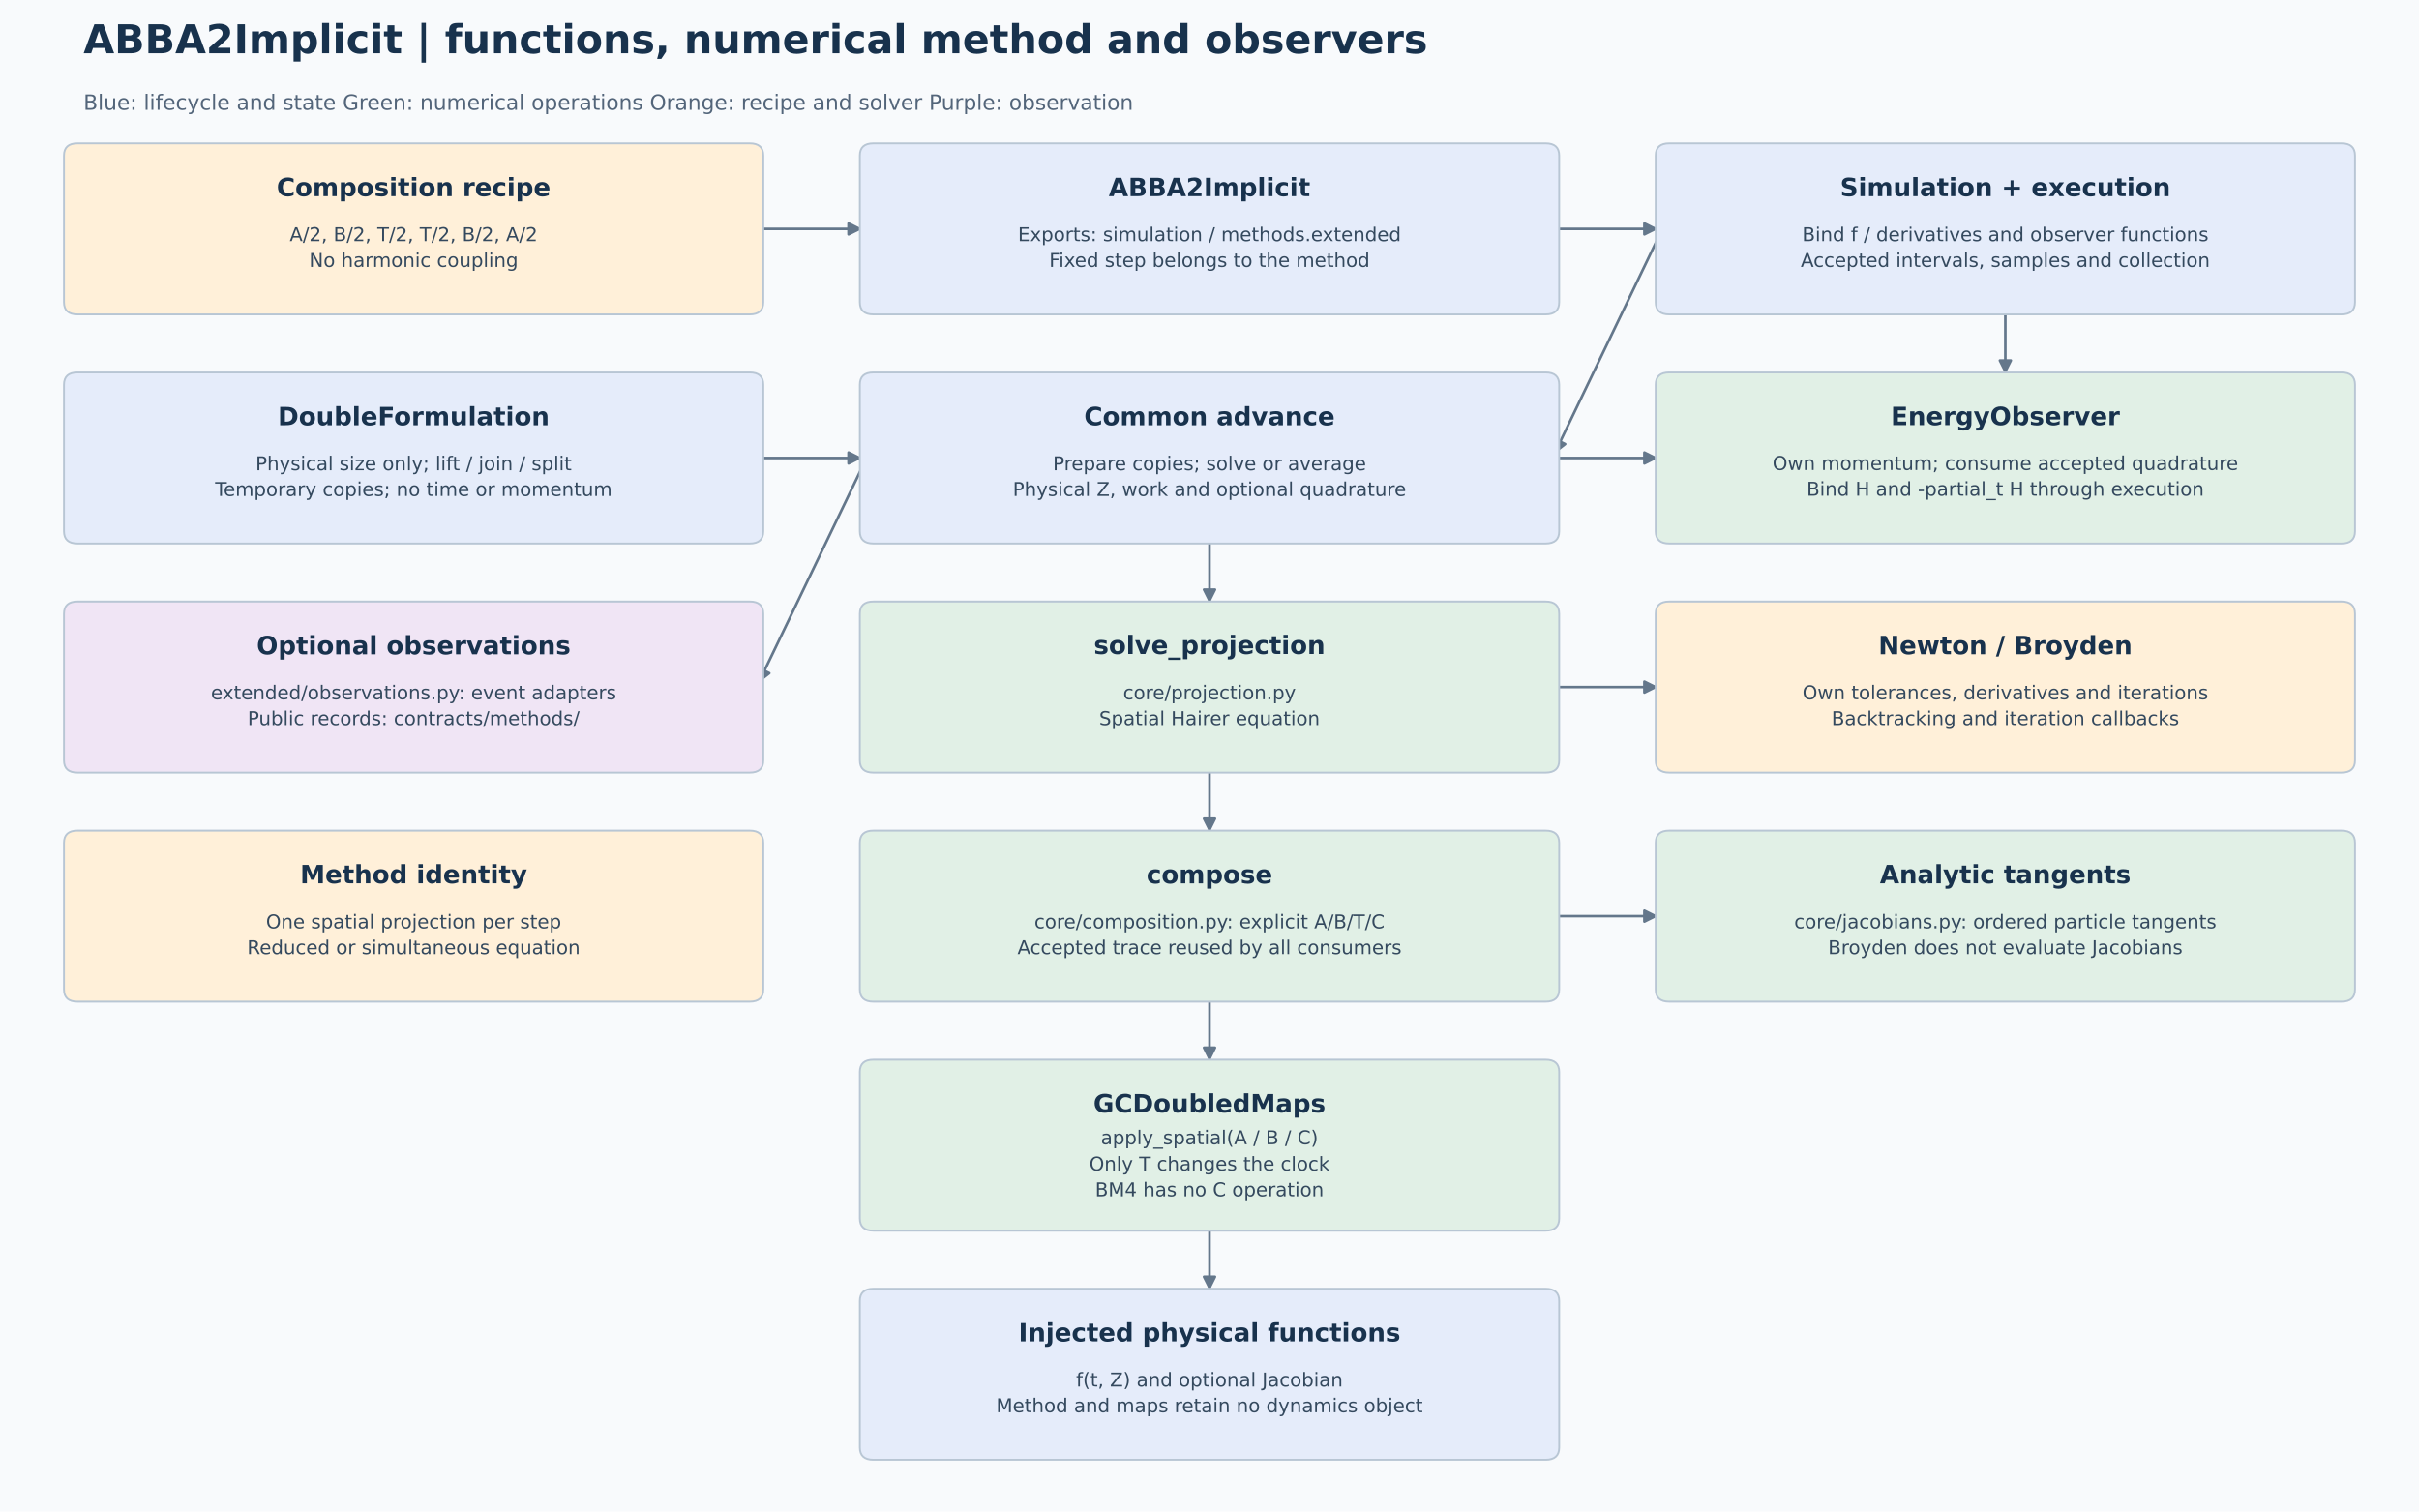
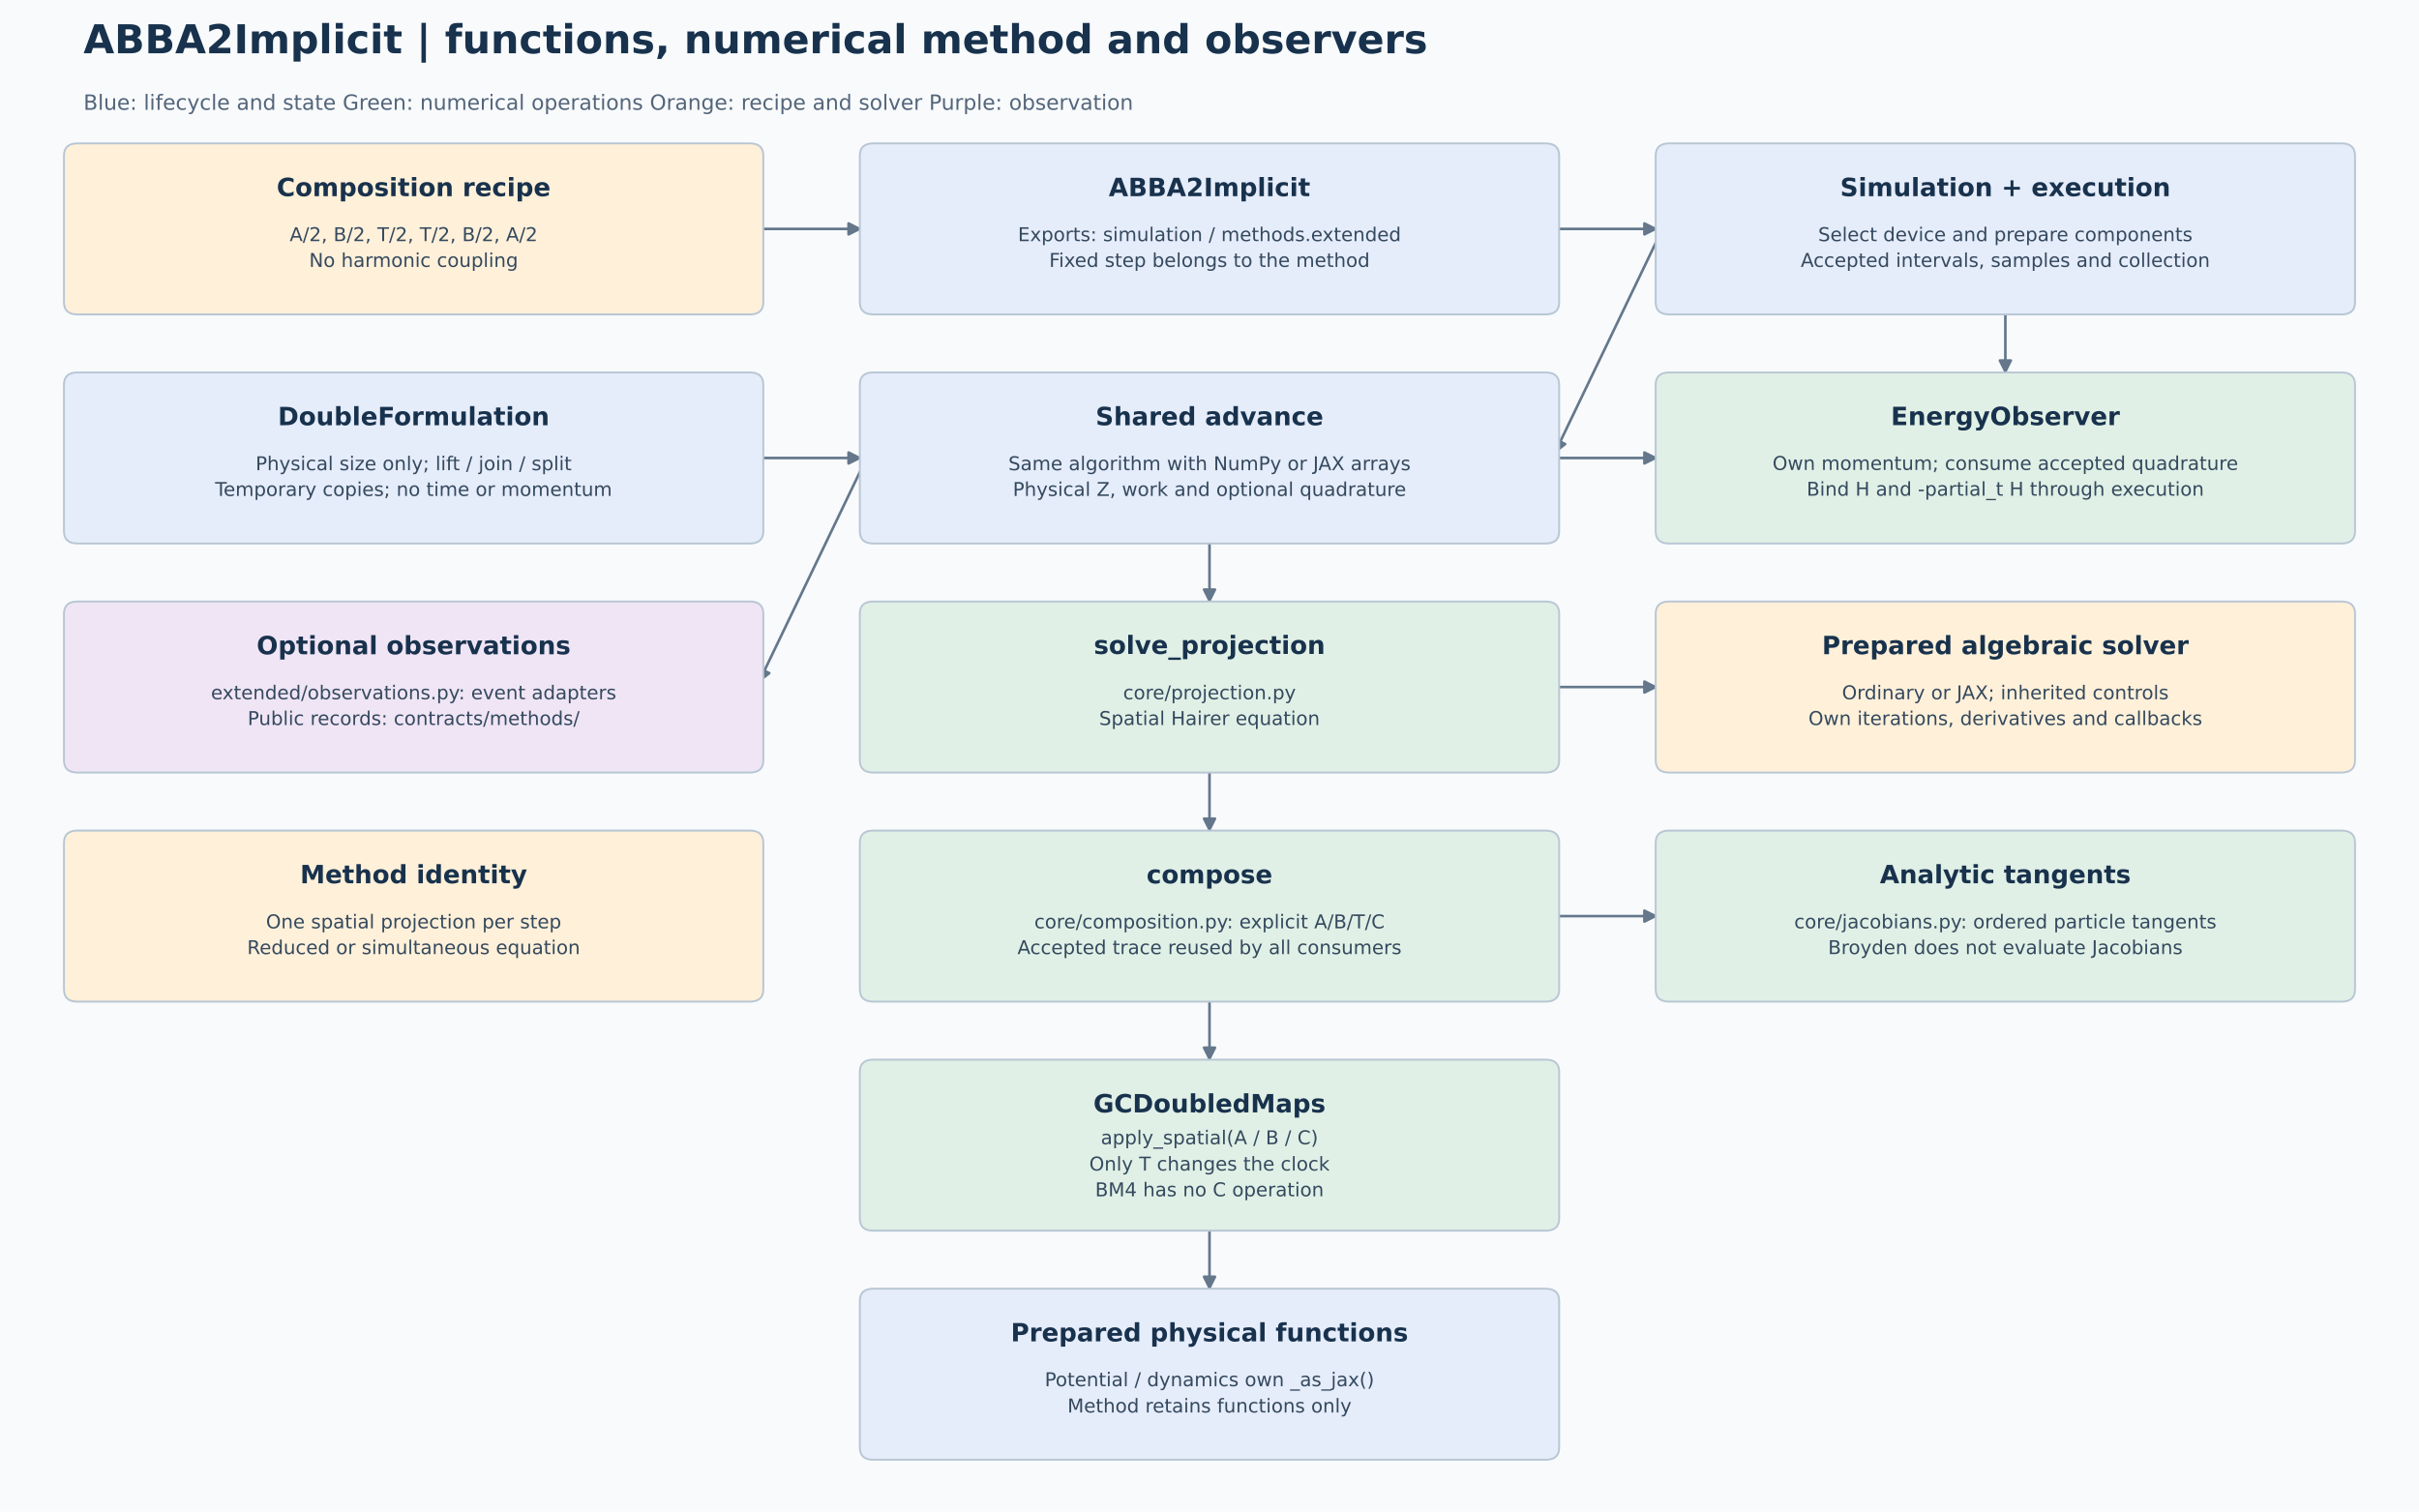
<svg xmlns="http://www.w3.org/2000/svg" width="1152pt" height="720pt" viewBox="0 0 1152 720" version="1.1">
  <defs>
    <style type="text/css">*{stroke-linejoin: round; stroke-linecap: butt}</style>
  </defs>
  <g id="figure_1">
    <g id="patch_1">
      <path d="M 0 720 L 1152 720 L 1152 0 L 0 0 z " style="fill: #f8fafc" />
    </g>
    <g id="axes_1">
      <g id="patch_2">
        <path d="M 362.288 109.039 Q 386.497 109.039 409.309 109.039 " clip-path="url(#pb098db616b)" style="fill: none; stroke: #64778b; stroke-width: 1.25; stroke-linecap: round" />
        <path d="M 404.109 106.439 L 409.309 109.039 L 404.109 111.639 z " clip-path="url(#pb098db616b)" style="fill: #64778b; stroke: #64778b; stroke-width: 1.25; stroke-linecap: round" />
      </g>
      <g id="patch_3">
        <path d="M 741.296 109.039 Q 765.505 109.039 788.317 109.039 " clip-path="url(#pb098db616b)" style="fill: none; stroke: #64778b; stroke-width: 1.25; stroke-linecap: round" />
        <path d="M 783.117 106.439 L 788.317 109.039 L 783.117 111.639 z " clip-path="url(#pb098db616b)" style="fill: #64778b; stroke: #64778b; stroke-width: 1.25; stroke-linecap: round" />
      </g>
      <g id="patch_4">
        <path d="M 790.847 110.841 Q 765.505 163.594 740.768 215.088 " clip-path="url(#pb098db616b)" style="fill: none; stroke: #64778b; stroke-width: 1.25; stroke-linecap: round" />
        <path d="M 745.363 211.527 L 740.768 215.088 L 740.676 209.275 z " clip-path="url(#pb098db616b)" style="fill: #64778b; stroke: #64778b; stroke-width: 1.25; stroke-linecap: round" />
      </g>
      <g id="patch_5">
        <path d="M 362.288 218.153 Q 386.497 218.153 409.309 218.153 " clip-path="url(#pb098db616b)" style="fill: none; stroke: #64778b; stroke-width: 1.25; stroke-linecap: round" />
        <path d="M 404.109 215.553 L 409.309 218.153 L 404.109 220.753 z " clip-path="url(#pb098db616b)" style="fill: #64778b; stroke: #64778b; stroke-width: 1.25; stroke-linecap: round" />
      </g>
      <g id="patch_6">
        <path d="M 576 257.976 Q 576 272.707 576 286.041 " clip-path="url(#pb098db616b)" style="fill: none; stroke: #64778b; stroke-width: 1.25; stroke-linecap: round" />
        <path d="M 578.6 280.841 L 576 286.041 L 573.4 280.841 z " clip-path="url(#pb098db616b)" style="fill: #64778b; stroke: #64778b; stroke-width: 1.25; stroke-linecap: round" />
      </g>
      <g id="patch_7">
        <path d="M 955.008 148.863 Q 955.008 163.594 955.008 176.928 " clip-path="url(#pb098db616b)" style="fill: none; stroke: #64778b; stroke-width: 1.25; stroke-linecap: round" />
        <path d="M 957.608 171.728 L 955.008 176.928 L 952.408 171.728 z " clip-path="url(#pb098db616b)" style="fill: #64778b; stroke: #64778b; stroke-width: 1.25; stroke-linecap: round" />
      </g>
      <g id="patch_8">
        <path d="M 741.296 218.153 Q 765.505 218.153 788.317 218.153 " clip-path="url(#pb098db616b)" style="fill: none; stroke: #64778b; stroke-width: 1.25; stroke-linecap: round" />
        <path d="M 783.117 215.553 L 788.317 218.153 L 783.117 220.753 z " clip-path="url(#pb098db616b)" style="fill: #64778b; stroke: #64778b; stroke-width: 1.25; stroke-linecap: round" />
      </g>
      <g id="patch_9">
        <path d="M 411.839 219.954 Q 386.497 272.708 361.76 324.202 " clip-path="url(#pb098db616b)" style="fill: none; stroke: #64778b; stroke-width: 1.25; stroke-linecap: round" />
        <path d="M 366.355 320.64 L 361.76 324.202 L 361.668 318.389 z " clip-path="url(#pb098db616b)" style="fill: #64778b; stroke: #64778b; stroke-width: 1.25; stroke-linecap: round" />
      </g>
      <g id="patch_10">
        <path d="M 576 367.089 Q 576 381.821 576 395.155 " clip-path="url(#pb098db616b)" style="fill: none; stroke: #64778b; stroke-width: 1.25; stroke-linecap: round" />
        <path d="M 578.6 389.955 L 576 395.155 L 573.4 389.955 z " clip-path="url(#pb098db616b)" style="fill: #64778b; stroke: #64778b; stroke-width: 1.25; stroke-linecap: round" />
      </g>
      <g id="patch_11">
        <path d="M 741.296 327.266 Q 765.505 327.266 788.317 327.266 " clip-path="url(#pb098db616b)" style="fill: none; stroke: #64778b; stroke-width: 1.25; stroke-linecap: round" />
        <path d="M 783.117 324.666 L 788.317 327.266 L 783.117 329.866 z " clip-path="url(#pb098db616b)" style="fill: #64778b; stroke: #64778b; stroke-width: 1.25; stroke-linecap: round" />
      </g>
      <g id="patch_12">
        <path d="M 741.296 436.379 Q 765.505 436.379 788.317 436.379 " clip-path="url(#pb098db616b)" style="fill: none; stroke: #64778b; stroke-width: 1.25; stroke-linecap: round" />
        <path d="M 783.117 433.779 L 788.317 436.379 L 783.117 438.979 z " clip-path="url(#pb098db616b)" style="fill: #64778b; stroke: #64778b; stroke-width: 1.25; stroke-linecap: round" />
      </g>
      <g id="patch_13">
        <path d="M 576 476.203 Q 576 490.934 576 504.268 " clip-path="url(#pb098db616b)" style="fill: none; stroke: #64778b; stroke-width: 1.25; stroke-linecap: round" />
        <path d="M 578.6 499.068 L 576 504.268 L 573.4 499.068 z " clip-path="url(#pb098db616b)" style="fill: #64778b; stroke: #64778b; stroke-width: 1.25; stroke-linecap: round" />
      </g>
      <g id="patch_14">
        <path d="M 576 585.316 Q 576 600.048 576 613.382 " clip-path="url(#pb098db616b)" style="fill: none; stroke: #64778b; stroke-width: 1.25; stroke-linecap: round" />
        <path d="M 578.6 608.182 L 576 613.382 L 573.4 608.182 z " clip-path="url(#pb098db616b)" style="fill: #64778b; stroke: #64778b; stroke-width: 1.25; stroke-linecap: round" />
      </g>
      <g id="patch_15">
        <path d="M 36.922 149.775 L 357.062 149.775 Q 363.514 149.775 363.514 143.955 L 363.514 74.123 Q 363.514 68.304 357.062 68.304 L 36.922 68.304 Q 30.47 68.304 30.47 74.123 L 30.47 143.955 Q 30.47 149.775 36.922 149.775 z " clip-path="url(#pb098db616b)" style="fill: #fff0d9; stroke: #b8c6d4; stroke-width: 0.9; stroke-linejoin: miter" />
      </g>
      <g id="patch_16">
        <path d="M 415.93 149.775 L 736.07 149.775 Q 742.522 149.775 742.522 143.955 L 742.522 74.123 Q 742.522 68.304 736.07 68.304 L 415.93 68.304 Q 409.478 68.304 409.478 74.123 L 409.478 143.955 Q 409.478 149.775 415.93 149.775 z " clip-path="url(#pb098db616b)" style="fill: #e5ecfa; stroke: #b8c6d4; stroke-width: 0.9; stroke-linejoin: miter" />
      </g>
      <g id="patch_17">
        <path d="M 794.938 149.775 L 1115.078 149.775 Q 1121.53 149.775 1121.53 143.955 L 1121.53 74.123 Q 1121.53 68.304 1115.078 68.304 L 794.938 68.304 Q 788.486 68.304 788.486 74.123 L 788.486 143.955 Q 788.486 149.775 794.938 149.775 z " clip-path="url(#pb098db616b)" style="fill: #e5ecfa; stroke: #b8c6d4; stroke-width: 0.9; stroke-linejoin: miter" />
      </g>
      <g id="patch_18">
        <path d="M 36.922 258.888 L 357.062 258.888 Q 363.514 258.888 363.514 253.069 L 363.514 183.236 Q 363.514 177.417 357.062 177.417 L 36.922 177.417 Q 30.47 177.417 30.47 183.236 L 30.47 253.069 Q 30.47 258.888 36.922 258.888 z " clip-path="url(#pb098db616b)" style="fill: #e5ecfa; stroke: #b8c6d4; stroke-width: 0.9; stroke-linejoin: miter" />
      </g>
      <g id="patch_19">
        <path d="M 415.93 258.888 L 736.07 258.888 Q 742.522 258.888 742.522 253.069 L 742.522 183.236 Q 742.522 177.417 736.07 177.417 L 415.93 177.417 Q 409.478 177.417 409.478 183.236 L 409.478 253.069 Q 409.478 258.888 415.93 258.888 z " clip-path="url(#pb098db616b)" style="fill: #e5ecfa; stroke: #b8c6d4; stroke-width: 0.9; stroke-linejoin: miter" />
      </g>
      <g id="patch_20">
        <path d="M 794.938 258.888 L 1115.078 258.888 Q 1121.53 258.888 1121.53 253.069 L 1121.53 183.236 Q 1121.53 177.417 1115.078 177.417 L 794.938 177.417 Q 788.486 177.417 788.486 183.236 L 788.486 253.069 Q 788.486 258.888 794.938 258.888 z " clip-path="url(#pb098db616b)" style="fill: #e1f0e6; stroke: #b8c6d4; stroke-width: 0.9; stroke-linejoin: miter" />
      </g>
      <g id="patch_21">
        <path d="M 36.922 368.002 L 357.062 368.002 Q 363.514 368.002 363.514 362.182 L 363.514 292.35 Q 363.514 286.53 357.062 286.53 L 36.922 286.53 Q 30.47 286.53 30.47 292.35 L 30.47 362.182 Q 30.47 368.002 36.922 368.002 z " clip-path="url(#pb098db616b)" style="fill: #f0e5f5; stroke: #b8c6d4; stroke-width: 0.9; stroke-linejoin: miter" />
      </g>
      <g id="patch_22">
        <path d="M 415.93 368.002 L 736.07 368.002 Q 742.522 368.002 742.522 362.182 L 742.522 292.35 Q 742.522 286.53 736.07 286.53 L 415.93 286.53 Q 409.478 286.53 409.478 292.35 L 409.478 362.182 Q 409.478 368.002 415.93 368.002 z " clip-path="url(#pb098db616b)" style="fill: #e1f0e6; stroke: #b8c6d4; stroke-width: 0.9; stroke-linejoin: miter" />
      </g>
      <g id="patch_23">
        <path d="M 794.938 368.002 L 1115.078 368.002 Q 1121.53 368.002 1121.53 362.182 L 1121.53 292.35 Q 1121.53 286.53 1115.078 286.53 L 794.938 286.53 Q 788.486 286.53 788.486 292.35 L 788.486 362.182 Q 788.486 368.002 794.938 368.002 z " clip-path="url(#pb098db616b)" style="fill: #fff0d9; stroke: #b8c6d4; stroke-width: 0.9; stroke-linejoin: miter" />
      </g>
      <g id="patch_24">
        <path d="M 36.922 477.115 L 357.062 477.115 Q 363.514 477.115 363.514 471.296 L 363.514 401.463 Q 363.514 395.644 357.062 395.644 L 36.922 395.644 Q 30.47 395.644 30.47 401.463 L 30.47 471.296 Q 30.47 477.115 36.922 477.115 z " clip-path="url(#pb098db616b)" style="fill: #fff0d9; stroke: #b8c6d4; stroke-width: 0.9; stroke-linejoin: miter" />
      </g>
      <g id="patch_25">
        <path d="M 415.93 477.115 L 736.07 477.115 Q 742.522 477.115 742.522 471.296 L 742.522 401.463 Q 742.522 395.644 736.07 395.644 L 415.93 395.644 Q 409.478 395.644 409.478 401.463 L 409.478 471.296 Q 409.478 477.115 415.93 477.115 z " clip-path="url(#pb098db616b)" style="fill: #e1f0e6; stroke: #b8c6d4; stroke-width: 0.9; stroke-linejoin: miter" />
      </g>
      <g id="patch_26">
        <path d="M 794.938 477.115 L 1115.078 477.115 Q 1121.53 477.115 1121.53 471.296 L 1121.53 401.463 Q 1121.53 395.644 1115.078 395.644 L 794.938 395.644 Q 788.486 395.644 788.486 401.463 L 788.486 471.296 Q 788.486 477.115 794.938 477.115 z " clip-path="url(#pb098db616b)" style="fill: #e1f0e6; stroke: #b8c6d4; stroke-width: 0.9; stroke-linejoin: miter" />
      </g>
      <g id="patch_27">
        <path d="M 415.93 586.228 L 736.07 586.228 Q 742.522 586.228 742.522 580.409 L 742.522 510.576 Q 742.522 504.757 736.07 504.757 L 415.93 504.757 Q 409.478 504.757 409.478 510.576 L 409.478 580.409 Q 409.478 586.228 415.93 586.228 z " clip-path="url(#pb098db616b)" style="fill: #e1f0e6; stroke: #b8c6d4; stroke-width: 0.9; stroke-linejoin: miter" />
      </g>
      <g id="patch_28">
        <path d="M 415.93 695.342 L 736.07 695.342 Q 742.522 695.342 742.522 689.522 L 742.522 619.69 Q 742.522 613.871 736.07 613.871 L 415.93 613.871 Q 409.478 613.871 409.478 619.69 L 409.478 689.522 Q 409.478 695.342 415.93 695.342 z " clip-path="url(#pb098db616b)" style="fill: #e5ecfa; stroke: #b8c6d4; stroke-width: 0.9; stroke-linejoin: miter" />
      </g>
      <g id="text_1">
        <text style="font-weight: 700; font-size: 19px; font-family: 'DejaVu Sans', 'Bitstream Vera Sans', 'Computer Modern Sans Serif', 'Lucida Grande', 'Verdana', 'Geneva', 'Lucid', 'Arial', 'Helvetica', 'Avant Garde', sans-serif; text-anchor: start; fill: #18324d" x="39.744" y="25.386" transform="rotate(-0 39.744 25.38557)">ABBA2Implicit | functions, numerical method and observers</text>
      </g>
      <g id="text_2">
        <text style="font-size: 10px; font-family: 'DejaVu Sans', 'Bitstream Vera Sans', 'Computer Modern Sans Serif', 'Lucida Grande', 'Verdana', 'Geneva', 'Lucid', 'Arial', 'Helvetica', 'Avant Garde', sans-serif; text-anchor: start; fill: #53657a" x="39.744" y="52.3" transform="rotate(-0 39.744 52.30021)">Blue: lifecycle and state    Green: numerical operations    Orange: recipe and solver    Purple: observation</text>
      </g>
      <g id="text_3">
        <text style="font-weight: 700; font-size: 12px; font-family: 'DejaVu Sans', 'Bitstream Vera Sans', 'Computer Modern Sans Serif', 'Lucida Grande', 'Verdana', 'Geneva', 'Lucid', 'Arial', 'Helvetica', 'Avant Garde', sans-serif; text-anchor: middle; fill: #18324d" x="196.992" y="93.437" transform="rotate(-0 196.992 93.43744)">Composition recipe</text>
      </g>
      <g id="text_4">
        <text style="font-size: 9.1px; font-family: 'DejaVu Sans', 'Bitstream Vera Sans', 'Computer Modern Sans Serif', 'Lucida Grande', 'Verdana', 'Geneva', 'Lucid', 'Arial', 'Helvetica', 'Avant Garde', sans-serif; fill: #34495e" transform="translate(137.9387 114.8745)">A/2, B/2, T/2, T/2, B/2, A/2</text>
        <text style="font-size: 9.1px; font-family: 'DejaVu Sans', 'Bitstream Vera Sans', 'Computer Modern Sans Serif', 'Lucida Grande', 'Verdana', 'Geneva', 'Lucid', 'Arial', 'Helvetica', 'Avant Garde', sans-serif; fill: #34495e" transform="translate(147.2257 127.1389)">No harmonic coupling</text>
      </g>
      <g id="text_5">
        <text style="font-weight: 700; font-size: 12px; font-family: 'DejaVu Sans', 'Bitstream Vera Sans', 'Computer Modern Sans Serif', 'Lucida Grande', 'Verdana', 'Geneva', 'Lucid', 'Arial', 'Helvetica', 'Avant Garde', sans-serif; text-anchor: middle; fill: #18324d" x="576" y="93.437" transform="rotate(-0 576 93.43744)">ABBA2Implicit</text>
      </g>
      <g id="text_6">
        <text style="font-size: 9.1px; font-family: 'DejaVu Sans', 'Bitstream Vera Sans', 'Computer Modern Sans Serif', 'Lucida Grande', 'Verdana', 'Geneva', 'Lucid', 'Arial', 'Helvetica', 'Avant Garde', sans-serif; fill: #34495e" transform="translate(484.7689 114.8745)">Exports: simulation / methods.extended</text>
        <text style="font-size: 9.1px; font-family: 'DejaVu Sans', 'Bitstream Vera Sans', 'Computer Modern Sans Serif', 'Lucida Grande', 'Verdana', 'Geneva', 'Lucid', 'Arial', 'Helvetica', 'Avant Garde', sans-serif; fill: #34495e" transform="translate(499.6524 127.1389)">Fixed step belongs to the method</text>
      </g>
      <g id="text_7">
        <text style="font-weight: 700; font-size: 12px; font-family: 'DejaVu Sans', 'Bitstream Vera Sans', 'Computer Modern Sans Serif', 'Lucida Grande', 'Verdana', 'Geneva', 'Lucid', 'Arial', 'Helvetica', 'Avant Garde', sans-serif; text-anchor: middle; fill: #18324d" x="955.008" y="93.437" transform="rotate(-0 955.008 93.43744)">Simulation + execution</text>
      </g>
      <g id="text_8">
-         <text style="font-size: 9.1px; font-family: 'DejaVu Sans', 'Bitstream Vera Sans', 'Computer Modern Sans Serif', 'Lucida Grande', 'Verdana', 'Geneva', 'Lucid', 'Arial', 'Helvetica', 'Avant Garde', sans-serif; fill: #34495e" transform="translate(858.2316 114.8745)">Bind f / derivatives and observer functions</text>
+         <text style="font-size: 9.1px; font-family: 'DejaVu Sans', 'Bitstream Vera Sans', 'Computer Modern Sans Serif', 'Lucida Grande', 'Verdana', 'Geneva', 'Lucid', 'Arial', 'Helvetica', 'Avant Garde', sans-serif; fill: #34495e" transform="translate(865.8671 114.8745)">Select device and prepare components</text>
        <text style="font-size: 9.1px; font-family: 'DejaVu Sans', 'Bitstream Vera Sans', 'Computer Modern Sans Serif', 'Lucida Grande', 'Verdana', 'Geneva', 'Lucid', 'Arial', 'Helvetica', 'Avant Garde', sans-serif; fill: #34495e" transform="translate(857.5598 127.1389)">Accepted intervals, samples and collection</text>
      </g>
      <g id="text_9">
        <text style="font-weight: 700; font-size: 12px; font-family: 'DejaVu Sans', 'Bitstream Vera Sans', 'Computer Modern Sans Serif', 'Lucida Grande', 'Verdana', 'Geneva', 'Lucid', 'Arial', 'Helvetica', 'Avant Garde', sans-serif; text-anchor: middle; fill: #18324d" x="196.992" y="202.551" transform="rotate(-0 196.992 202.5508)">DoubleFormulation</text>
      </g>
      <g id="text_10">
        <text style="font-size: 9.1px; font-family: 'DejaVu Sans', 'Bitstream Vera Sans', 'Computer Modern Sans Serif', 'Lucida Grande', 'Verdana', 'Geneva', 'Lucid', 'Arial', 'Helvetica', 'Avant Garde', sans-serif; fill: #34495e" transform="translate(121.7158 223.9879)">Physical size only; lift / join / split</text>
        <text style="font-size: 9.1px; font-family: 'DejaVu Sans', 'Bitstream Vera Sans', 'Computer Modern Sans Serif', 'Lucida Grande', 'Verdana', 'Geneva', 'Lucid', 'Arial', 'Helvetica', 'Avant Garde', sans-serif; fill: #34495e" transform="translate(102.4565 236.2523)">Temporary copies; no time or momentum</text>
      </g>
      <g id="text_11">
-         <text style="font-weight: 700; font-size: 12px; font-family: 'DejaVu Sans', 'Bitstream Vera Sans', 'Computer Modern Sans Serif', 'Lucida Grande', 'Verdana', 'Geneva', 'Lucid', 'Arial', 'Helvetica', 'Avant Garde', sans-serif; text-anchor: middle; fill: #18324d" x="576" y="202.551" transform="rotate(-0 576 202.5508)">Common advance</text>
+         <text style="font-weight: 700; font-size: 12px; font-family: 'DejaVu Sans', 'Bitstream Vera Sans', 'Computer Modern Sans Serif', 'Lucida Grande', 'Verdana', 'Geneva', 'Lucid', 'Arial', 'Helvetica', 'Avant Garde', sans-serif; text-anchor: middle; fill: #18324d" x="576" y="202.551" transform="rotate(-0 576 202.5508)">Shared advance</text>
      </g>
      <g id="text_12">
-         <text style="font-size: 9.1px; font-family: 'DejaVu Sans', 'Bitstream Vera Sans', 'Computer Modern Sans Serif', 'Lucida Grande', 'Verdana', 'Geneva', 'Lucid', 'Arial', 'Helvetica', 'Avant Garde', sans-serif; fill: #34495e" transform="translate(501.4049 223.9879)">Prepare copies; solve or average</text>
+         <text style="font-size: 9.1px; font-family: 'DejaVu Sans', 'Bitstream Vera Sans', 'Computer Modern Sans Serif', 'Lucida Grande', 'Verdana', 'Geneva', 'Lucid', 'Arial', 'Helvetica', 'Avant Garde', sans-serif; fill: #34495e" transform="translate(480.2005 223.9879)">Same algorithm with NumPy or JAX arrays</text>
        <text style="font-size: 9.1px; font-family: 'DejaVu Sans', 'Bitstream Vera Sans', 'Computer Modern Sans Serif', 'Lucida Grande', 'Verdana', 'Geneva', 'Lucid', 'Arial', 'Helvetica', 'Avant Garde', sans-serif; fill: #34495e" transform="translate(482.3446 236.2523)">Physical Z, work and optional quadrature</text>
      </g>
      <g id="text_13">
        <text style="font-weight: 700; font-size: 12px; font-family: 'DejaVu Sans', 'Bitstream Vera Sans', 'Computer Modern Sans Serif', 'Lucida Grande', 'Verdana', 'Geneva', 'Lucid', 'Arial', 'Helvetica', 'Avant Garde', sans-serif; text-anchor: middle; fill: #18324d" x="955.008" y="202.504" transform="rotate(-0 955.008 202.504)">EnergyObserver</text>
      </g>
      <g id="text_14">
        <text style="font-size: 9.1px; font-family: 'DejaVu Sans', 'Bitstream Vera Sans', 'Computer Modern Sans Serif', 'Lucida Grande', 'Verdana', 'Geneva', 'Lucid', 'Arial', 'Helvetica', 'Avant Garde', sans-serif; fill: #34495e" transform="translate(844.1245 223.8614)">Own momentum; consume accepted quadrature</text>
        <text style="font-size: 9.1px; font-family: 'DejaVu Sans', 'Bitstream Vera Sans', 'Computer Modern Sans Serif', 'Lucida Grande', 'Verdana', 'Geneva', 'Lucid', 'Arial', 'Helvetica', 'Avant Garde', sans-serif; fill: #34495e" transform="translate(860.3758 236.1257)">Bind H and -partial_t H through execution</text>
      </g>
      <g id="text_15">
        <text style="font-weight: 700; font-size: 12px; font-family: 'DejaVu Sans', 'Bitstream Vera Sans', 'Computer Modern Sans Serif', 'Lucida Grande', 'Verdana', 'Geneva', 'Lucid', 'Arial', 'Helvetica', 'Avant Garde', sans-serif; text-anchor: middle; fill: #18324d" x="196.992" y="311.664" transform="rotate(-0 196.992 311.6642)">Optional observations</text>
      </g>
      <g id="text_16">
        <text style="font-size: 9.1px; font-family: 'DejaVu Sans', 'Bitstream Vera Sans', 'Computer Modern Sans Serif', 'Lucida Grande', 'Verdana', 'Geneva', 'Lucid', 'Arial', 'Helvetica', 'Avant Garde', sans-serif; fill: #34495e" transform="translate(100.4623 333.1013)">extended/observations.py: event adapters</text>
        <text style="font-size: 9.1px; font-family: 'DejaVu Sans', 'Bitstream Vera Sans', 'Computer Modern Sans Serif', 'Lucida Grande', 'Verdana', 'Geneva', 'Lucid', 'Arial', 'Helvetica', 'Avant Garde', sans-serif; fill: #34495e" transform="translate(117.923 345.3657)">Public records: contracts/methods/</text>
      </g>
      <g id="text_17">
        <text style="font-weight: 700; font-size: 12px; font-family: 'DejaVu Sans', 'Bitstream Vera Sans', 'Computer Modern Sans Serif', 'Lucida Grande', 'Verdana', 'Geneva', 'Lucid', 'Arial', 'Helvetica', 'Avant Garde', sans-serif; text-anchor: middle; fill: #18324d" x="576" y="311.497" transform="rotate(-0 576 311.4974)">solve_projection</text>
      </g>
      <g id="text_18">
        <text style="font-size: 9.1px; font-family: 'DejaVu Sans', 'Bitstream Vera Sans', 'Computer Modern Sans Serif', 'Lucida Grande', 'Verdana', 'Geneva', 'Lucid', 'Arial', 'Helvetica', 'Avant Garde', sans-serif; fill: #34495e" transform="translate(534.8644 333.1013)">core/projection.py</text>
        <text style="font-size: 9.1px; font-family: 'DejaVu Sans', 'Bitstream Vera Sans', 'Computer Modern Sans Serif', 'Lucida Grande', 'Verdana', 'Geneva', 'Lucid', 'Arial', 'Helvetica', 'Avant Garde', sans-serif; fill: #34495e" transform="translate(523.4546 345.3657)">Spatial Hairer equation</text>
      </g>
      <g id="text_19">
-         <text style="font-weight: 700; font-size: 12px; font-family: 'DejaVu Sans', 'Bitstream Vera Sans', 'Computer Modern Sans Serif', 'Lucida Grande', 'Verdana', 'Geneva', 'Lucid', 'Arial', 'Helvetica', 'Avant Garde', sans-serif; text-anchor: middle; fill: #18324d" x="955.008" y="311.617" transform="rotate(-0 955.008 311.6174)">Newton / Broyden</text>
+         <text style="font-weight: 700; font-size: 12px; font-family: 'DejaVu Sans', 'Bitstream Vera Sans', 'Computer Modern Sans Serif', 'Lucida Grande', 'Verdana', 'Geneva', 'Lucid', 'Arial', 'Helvetica', 'Avant Garde', sans-serif; text-anchor: middle; fill: #18324d" x="955.008" y="311.617" transform="rotate(-0 955.008 311.6174)">Prepared algebraic solver</text>
      </g>
      <g id="text_20">
-         <text style="font-size: 9.1px; font-family: 'DejaVu Sans', 'Bitstream Vera Sans', 'Computer Modern Sans Serif', 'Lucida Grande', 'Verdana', 'Geneva', 'Lucid', 'Arial', 'Helvetica', 'Avant Garde', sans-serif; fill: #34495e" transform="translate(858.3788 333.1013)">Own tolerances, derivatives and iterations</text>
-         <text style="font-size: 9.1px; font-family: 'DejaVu Sans', 'Bitstream Vera Sans', 'Computer Modern Sans Serif', 'Lucida Grande', 'Verdana', 'Geneva', 'Lucid', 'Arial', 'Helvetica', 'Avant Garde', sans-serif; fill: #34495e" transform="translate(872.2243 345.3657)">Backtracking and iteration callbacks</text>
+         <text style="font-size: 9.1px; font-family: 'DejaVu Sans', 'Bitstream Vera Sans', 'Computer Modern Sans Serif', 'Lucida Grande', 'Verdana', 'Geneva', 'Lucid', 'Arial', 'Helvetica', 'Avant Garde', sans-serif; fill: #34495e" transform="translate(877.2073 333.1013)">Ordinary or JAX; inherited controls</text>
+         <text style="font-size: 9.1px; font-family: 'DejaVu Sans', 'Bitstream Vera Sans', 'Computer Modern Sans Serif', 'Lucida Grande', 'Verdana', 'Geneva', 'Lucid', 'Arial', 'Helvetica', 'Avant Garde', sans-serif; fill: #34495e" transform="translate(861.2225 345.3657)">Own iterations, derivatives and callbacks</text>
      </g>
      <g id="text_21">
        <text style="font-weight: 700; font-size: 12px; font-family: 'DejaVu Sans', 'Bitstream Vera Sans', 'Computer Modern Sans Serif', 'Lucida Grande', 'Verdana', 'Geneva', 'Lucid', 'Arial', 'Helvetica', 'Avant Garde', sans-serif; text-anchor: middle; fill: #18324d" x="196.992" y="420.731" transform="rotate(-0 196.992 420.7308)">Method identity</text>
      </g>
      <g id="text_22">
        <text style="font-size: 9.1px; font-family: 'DejaVu Sans', 'Bitstream Vera Sans', 'Computer Modern Sans Serif', 'Lucida Grande', 'Verdana', 'Geneva', 'Lucid', 'Arial', 'Helvetica', 'Avant Garde', sans-serif; fill: #34495e" transform="translate(126.6732 442.2147)">One spatial projection per step</text>
        <text style="font-size: 9.1px; font-family: 'DejaVu Sans', 'Bitstream Vera Sans', 'Computer Modern Sans Serif', 'Lucida Grande', 'Verdana', 'Geneva', 'Lucid', 'Arial', 'Helvetica', 'Avant Garde', sans-serif; fill: #34495e" transform="translate(117.6983 454.4791)">Reduced or simultaneous equation</text>
      </g>
      <g id="text_23">
        <text style="font-weight: 700; font-size: 12px; font-family: 'DejaVu Sans', 'Bitstream Vera Sans', 'Computer Modern Sans Serif', 'Lucida Grande', 'Verdana', 'Geneva', 'Lucid', 'Arial', 'Helvetica', 'Avant Garde', sans-serif; text-anchor: middle; fill: #18324d" x="576" y="420.778" transform="rotate(-0 576 420.7776)">compose</text>
      </g>
      <g id="text_24">
        <text style="font-size: 9.1px; font-family: 'DejaVu Sans', 'Bitstream Vera Sans', 'Computer Modern Sans Serif', 'Lucida Grande', 'Verdana', 'Geneva', 'Lucid', 'Arial', 'Helvetica', 'Avant Garde', sans-serif; fill: #34495e" transform="translate(492.5829 442.2147)">core/composition.py: explicit A/B/T/C</text>
        <text style="font-size: 9.1px; font-family: 'DejaVu Sans', 'Bitstream Vera Sans', 'Computer Modern Sans Serif', 'Lucida Grande', 'Verdana', 'Geneva', 'Lucid', 'Arial', 'Helvetica', 'Avant Garde', sans-serif; fill: #34495e" transform="translate(484.5258 454.4791)">Accepted trace reused by all consumers</text>
      </g>
      <g id="text_25">
        <text style="font-weight: 700; font-size: 12px; font-family: 'DejaVu Sans', 'Bitstream Vera Sans', 'Computer Modern Sans Serif', 'Lucida Grande', 'Verdana', 'Geneva', 'Lucid', 'Arial', 'Helvetica', 'Avant Garde', sans-serif; text-anchor: middle; fill: #18324d" x="955.008" y="420.731" transform="rotate(-0 955.008 420.7308)">Analytic tangents</text>
      </g>
      <g id="text_26">
        <text style="font-size: 9.1px; font-family: 'DejaVu Sans', 'Bitstream Vera Sans', 'Computer Modern Sans Serif', 'Lucida Grande', 'Verdana', 'Geneva', 'Lucid', 'Arial', 'Helvetica', 'Avant Garde', sans-serif; fill: #34495e" transform="translate(854.4587 442.2147)">core/jacobians.py: ordered particle tangents</text>
        <text style="font-size: 9.1px; font-family: 'DejaVu Sans', 'Bitstream Vera Sans', 'Computer Modern Sans Serif', 'Lucida Grande', 'Verdana', 'Geneva', 'Lucid', 'Arial', 'Helvetica', 'Avant Garde', sans-serif; fill: #34495e" transform="translate(870.5799 454.4791)">Broyden does not evaluate Jacobians</text>
      </g>
      <g id="text_27">
        <text style="font-weight: 700; font-size: 12px; font-family: 'DejaVu Sans', 'Bitstream Vera Sans', 'Computer Modern Sans Serif', 'Lucida Grande', 'Verdana', 'Geneva', 'Lucid', 'Arial', 'Helvetica', 'Avant Garde', sans-serif; text-anchor: middle; fill: #18324d" x="576" y="529.891" transform="rotate(-0 576 529.891)">GCDoubledMaps</text>
      </g>
      <g id="text_28">
        <text style="font-size: 9.1px; font-family: 'DejaVu Sans', 'Bitstream Vera Sans', 'Computer Modern Sans Serif', 'Lucida Grande', 'Verdana', 'Geneva', 'Lucid', 'Arial', 'Helvetica', 'Avant Garde', sans-serif; fill: #34495e" transform="translate(524.2437 545.0694)">apply_spatial(A / B / C)</text>
        <text style="font-size: 9.1px; font-family: 'DejaVu Sans', 'Bitstream Vera Sans', 'Computer Modern Sans Serif', 'Lucida Grande', 'Verdana', 'Geneva', 'Lucid', 'Arial', 'Helvetica', 'Avant Garde', sans-serif; fill: #34495e" transform="translate(518.7454 557.5869)">Only T changes the clock</text>
        <text style="font-size: 9.1px; font-family: 'DejaVu Sans', 'Bitstream Vera Sans', 'Computer Modern Sans Serif', 'Lucida Grande', 'Verdana', 'Geneva', 'Lucid', 'Arial', 'Helvetica', 'Avant Garde', sans-serif; fill: #34495e" transform="translate(521.5401 569.8512)">BM4 has no C operation</text>
      </g>
      <g id="text_29">
-         <text style="font-weight: 700; font-size: 12px; font-family: 'DejaVu Sans', 'Bitstream Vera Sans', 'Computer Modern Sans Serif', 'Lucida Grande', 'Verdana', 'Geneva', 'Lucid', 'Arial', 'Helvetica', 'Avant Garde', sans-serif; text-anchor: middle; fill: #18324d" x="576" y="638.958" transform="rotate(-0 576 638.9576)">Injected physical functions</text>
+         <text style="font-weight: 700; font-size: 12px; font-family: 'DejaVu Sans', 'Bitstream Vera Sans', 'Computer Modern Sans Serif', 'Lucida Grande', 'Verdana', 'Geneva', 'Lucid', 'Arial', 'Helvetica', 'Avant Garde', sans-serif; text-anchor: middle; fill: #18324d" x="576" y="638.958" transform="rotate(-0 576 638.9576)">Prepared physical functions</text>
      </g>
      <g id="text_30">
-         <text style="font-size: 9.1px; font-family: 'DejaVu Sans', 'Bitstream Vera Sans', 'Computer Modern Sans Serif', 'Lucida Grande', 'Verdana', 'Geneva', 'Lucid', 'Arial', 'Helvetica', 'Avant Garde', sans-serif; fill: #34495e" transform="translate(512.4756 660.4415)">f(t, Z) and optional Jacobian</text>
-         <text style="font-size: 9.1px; font-family: 'DejaVu Sans', 'Bitstream Vera Sans', 'Computer Modern Sans Serif', 'Lucida Grande', 'Verdana', 'Geneva', 'Lucid', 'Arial', 'Helvetica', 'Avant Garde', sans-serif; fill: #34495e" transform="translate(474.4205 672.7059)">Method and maps retain no dynamics object</text>
+         <text style="font-size: 9.1px; font-family: 'DejaVu Sans', 'Bitstream Vera Sans', 'Computer Modern Sans Serif', 'Lucida Grande', 'Verdana', 'Geneva', 'Lucid', 'Arial', 'Helvetica', 'Avant Garde', sans-serif; fill: #34495e" transform="translate(497.5388 660.315)">Potential / dynamics own _as_jax()</text>
+         <text style="font-size: 9.1px; font-family: 'DejaVu Sans', 'Bitstream Vera Sans', 'Computer Modern Sans Serif', 'Lucida Grande', 'Verdana', 'Geneva', 'Lucid', 'Arial', 'Helvetica', 'Avant Garde', sans-serif; fill: #34495e" transform="translate(508.3579 672.8324)">Method retains functions only</text>
      </g>
    </g>
  </g>
  <defs>
    <clipPath id="pb098db616b">
      <rect x="11.52" y="7.2" width="1128.96" height="705.6" />
    </clipPath>
  </defs>
</svg>
